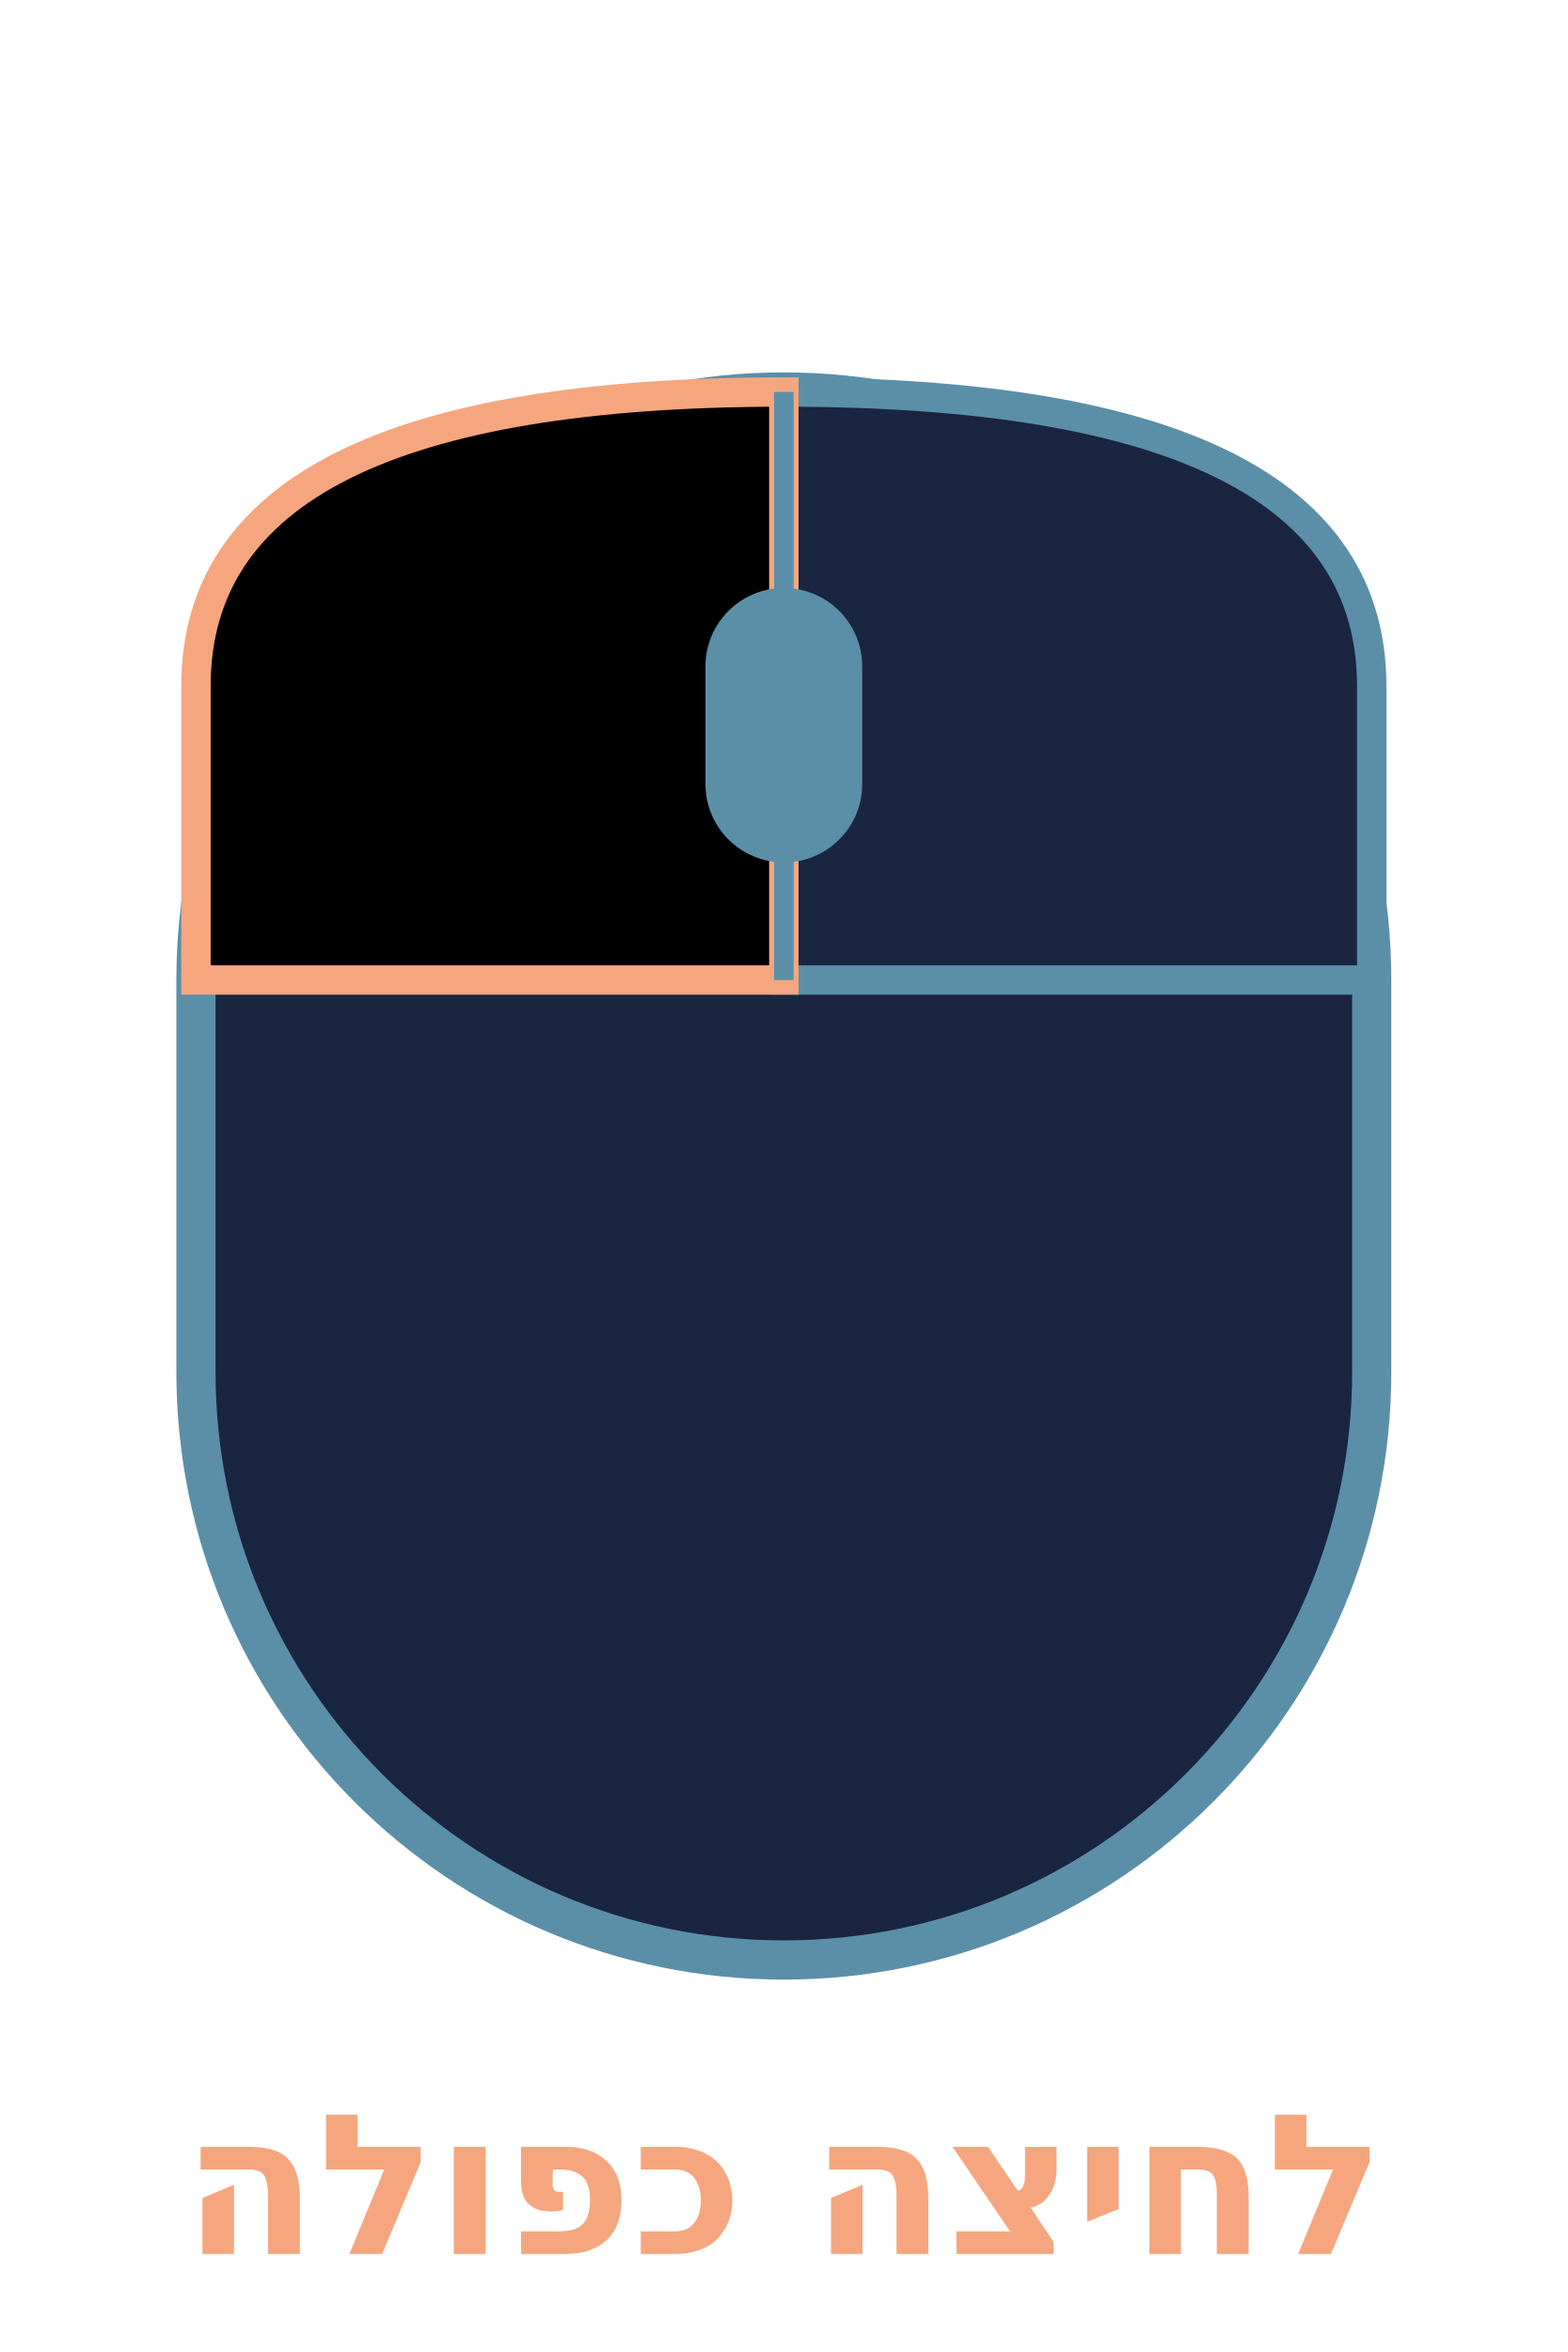
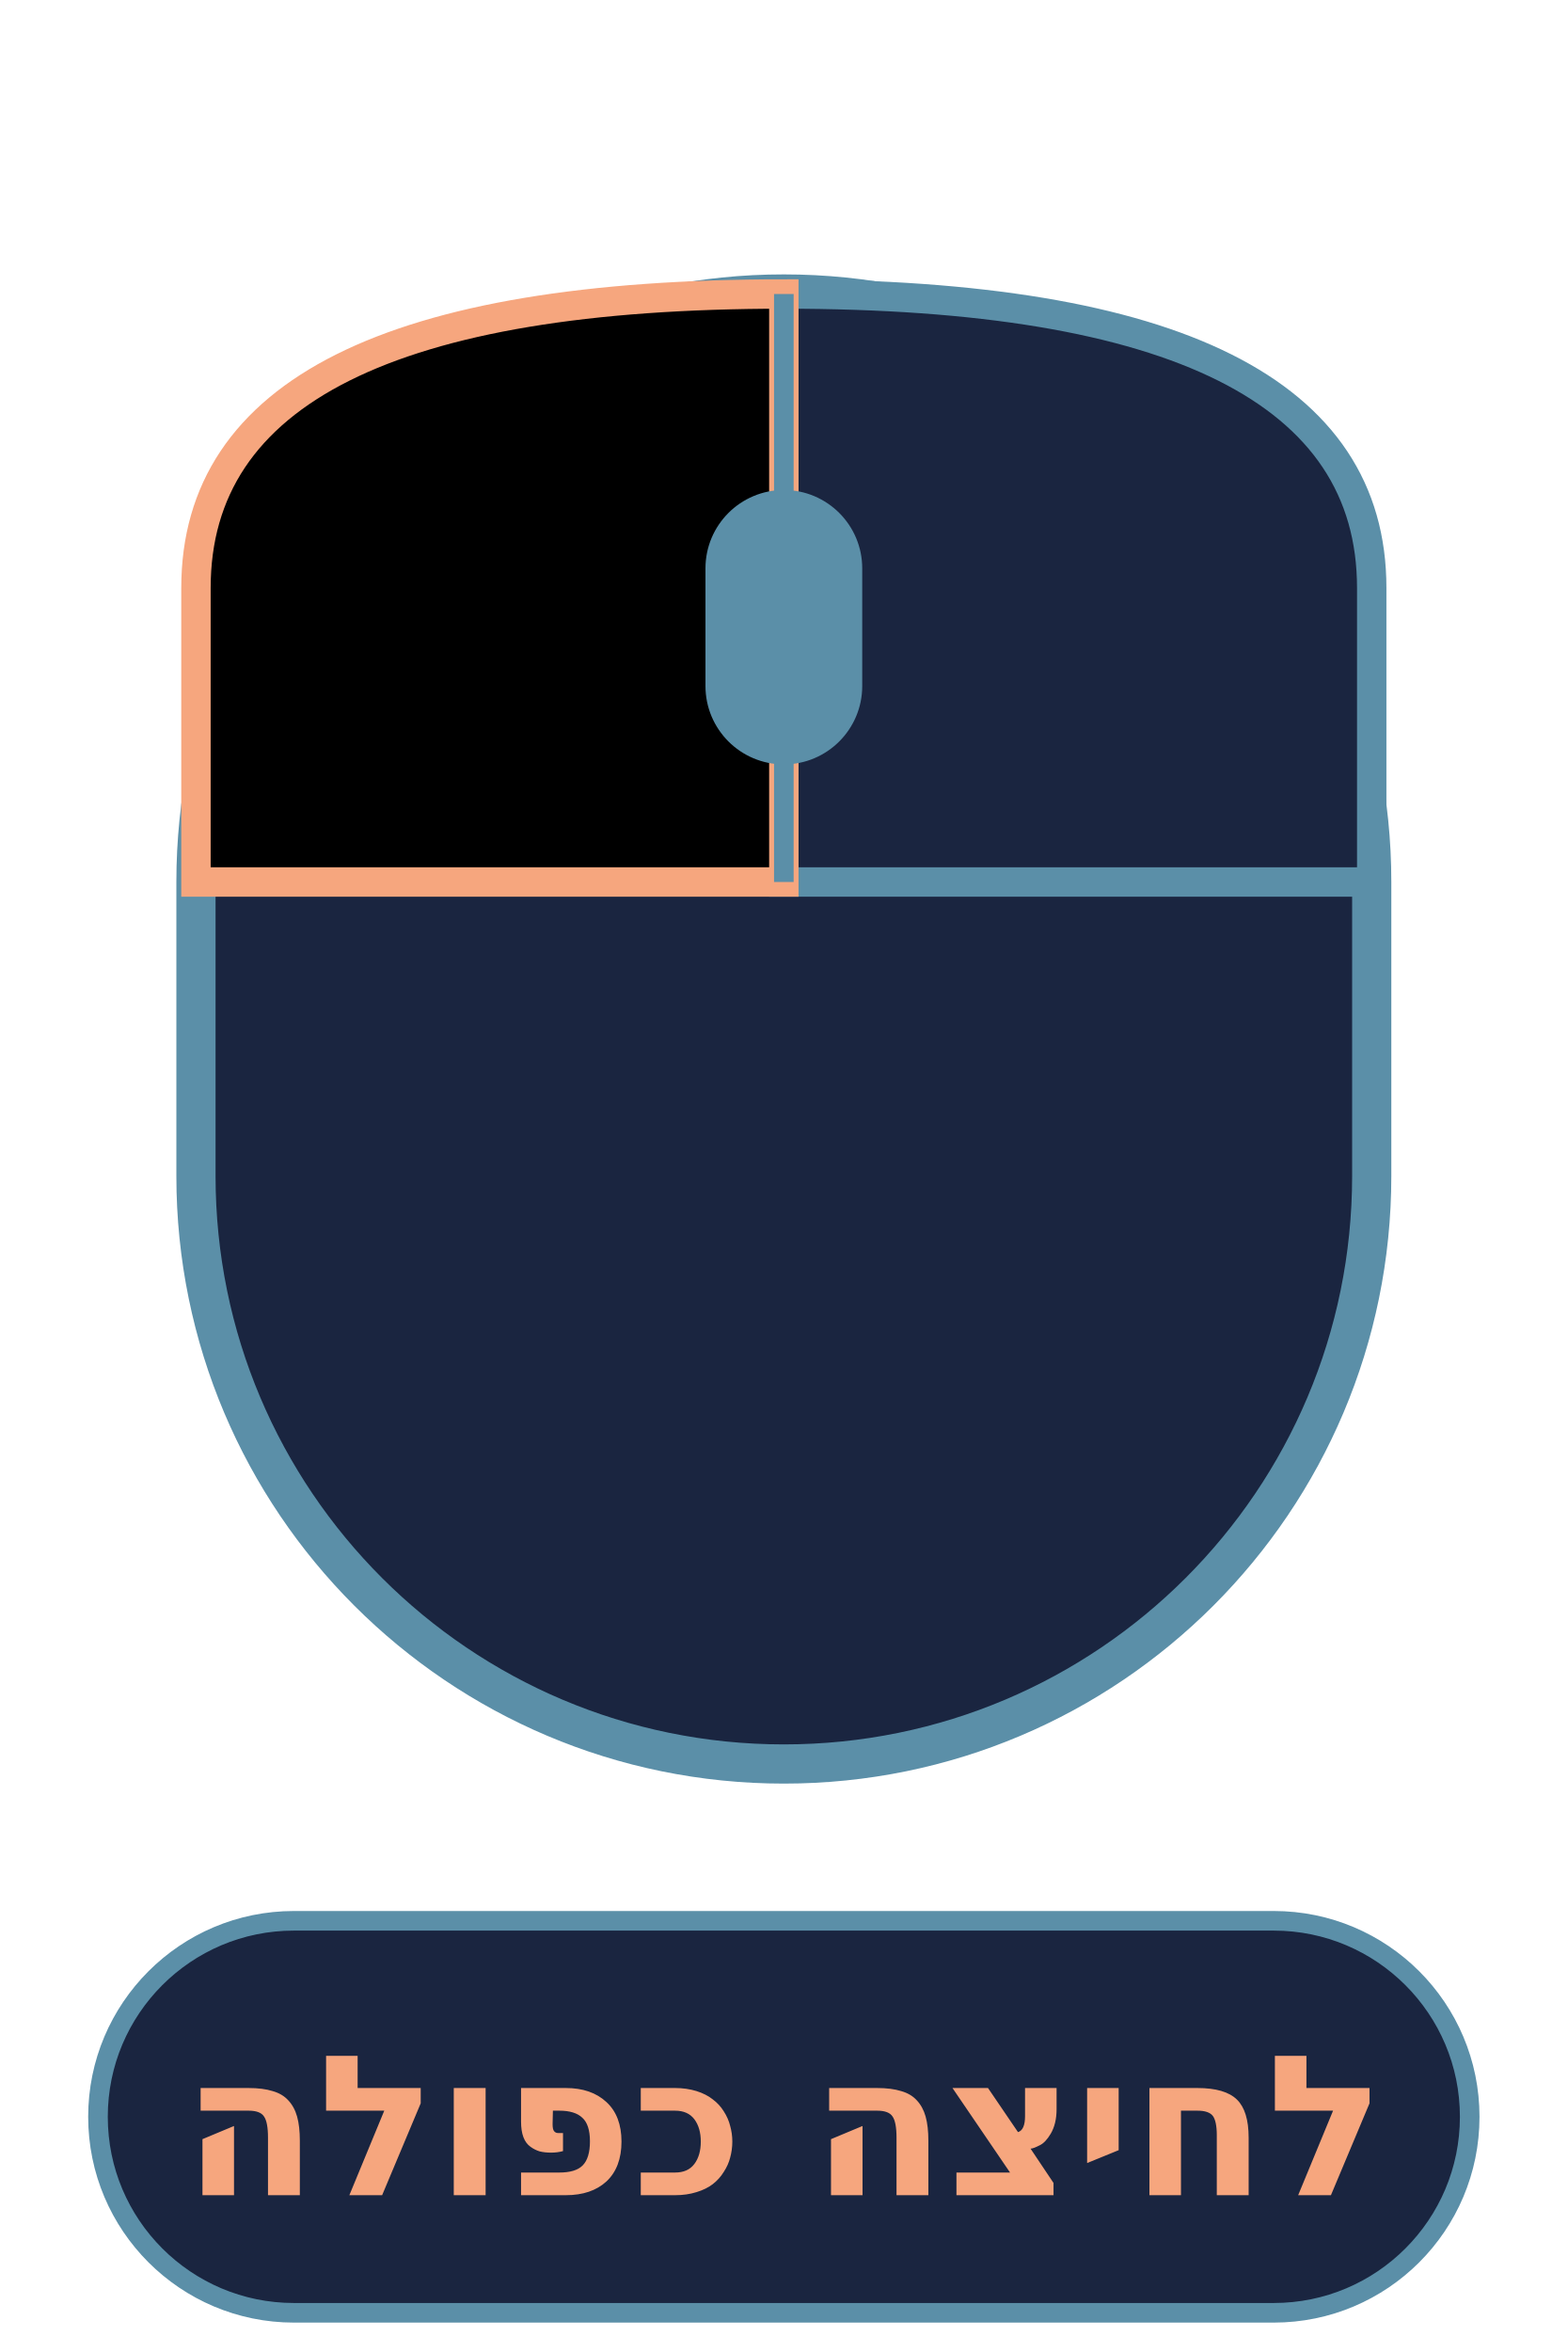
<svg xmlns="http://www.w3.org/2000/svg" viewBox="0 0 80 120" width="80" height="120">
  <style>
    @keyframes dbl-click {
      0%, 100% { fill: #1a2540; }
-       10%, 15% { fill: #f6a67e; }
-       25%, 30% { fill: #f6a67e; }
+       8%, 12% { fill: #f6a67e; }
+       18%, 22% { fill: #f6a67e; }
    }
    .mouse-body { fill: #1a2540; stroke: #5b8fa8; stroke-width: 2; }
-     .mouse-left { animation: dbl-click 2.5s ease-in-out infinite; stroke: #f6a67e; stroke-width: 1.5; }
+     .mouse-left { animation: dbl-click 1.8s ease-in-out infinite; stroke: #f6a67e; stroke-width: 1.5; }
    .mouse-right { fill: #1a2540; stroke: #5b8fa8; stroke-width: 1.5; }
    .mouse-divider { stroke: #5b8fa8; stroke-width: 1; }
    .mouse-wheel { fill: #5b8fa8; }
-     .click-label { fill: #f6a67e; font-family: Rubik, sans-serif; font-size: 10px; font-weight: 700; text-anchor: middle; }
  </style>
-   <rect class="mouse-body" x="10" y="20" width="60" height="80" rx="30" />
-   <path class="mouse-right" d="M40,50 L40,20 Q70,20 70,35 L70,50 Z" />
-   <path class="mouse-left" d="M10,50 L10,35 Q10,20 40,20 L40,50 Z" />
-   <line class="mouse-divider" x1="40" y1="20" x2="40" y2="50" />
-   <rect class="mouse-wheel" x="36" y="30" width="8" height="14" rx="4" />
-   <text class="click-label" x="40" y="115">לחיצה כפולה</text>
+   <rect class="mouse-body" x="10" y="15" width="60" height="75" rx="30" />
+   <path class="mouse-right" d="M40,45 L40,15 Q70,15 70,30 L70,45 Z" />
+   <path class="mouse-left" d="M10,45 L10,30 Q10,15 40,15 L40,45 Z" />
+   <line class="mouse-divider" x1="40" y1="15" x2="40" y2="45" />
+   <rect class="mouse-wheel" x="36" y="25" width="8" height="14" rx="4" />
+   <rect rx="10" x="5" y="98" width="70" height="20" fill="#1a2540" stroke="#5b8fa8" stroke-width="1" />
+   <text x="40" y="112" fill="#f6a67e" font-family="Rubik,sans-serif" font-size="10" font-weight="700" text-anchor="middle">לחיצה כפולה</text>
</svg>
